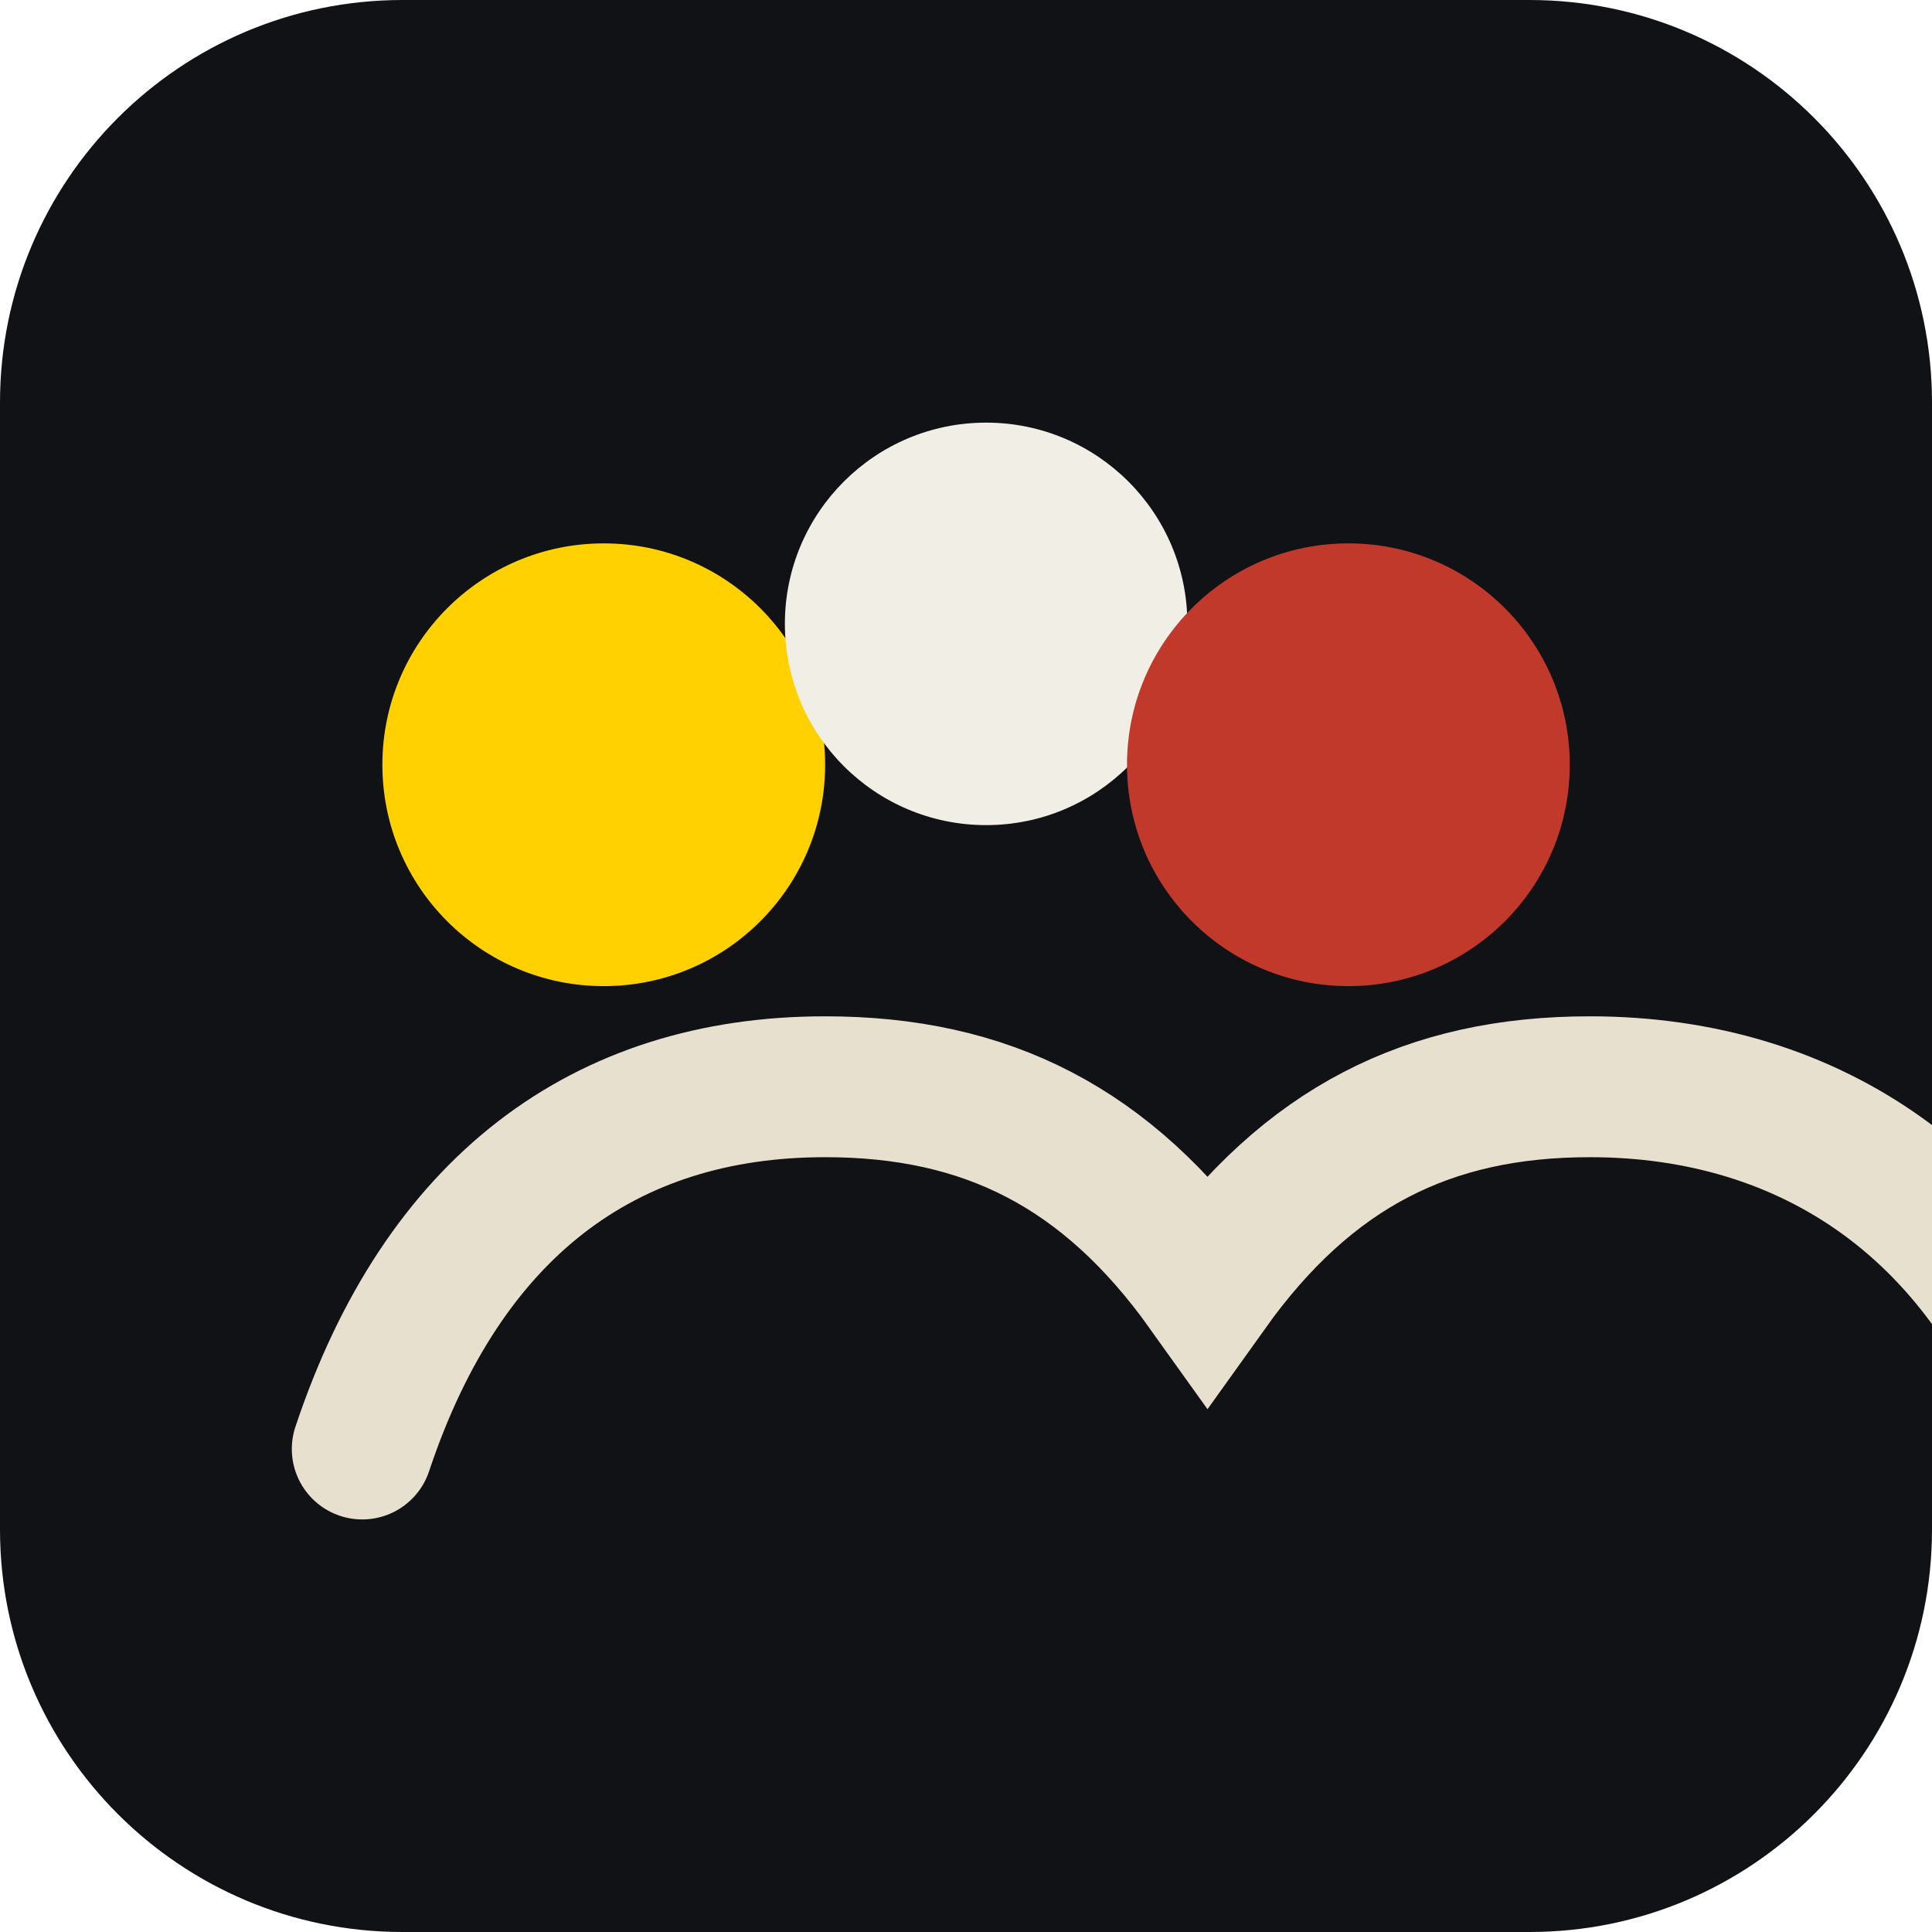
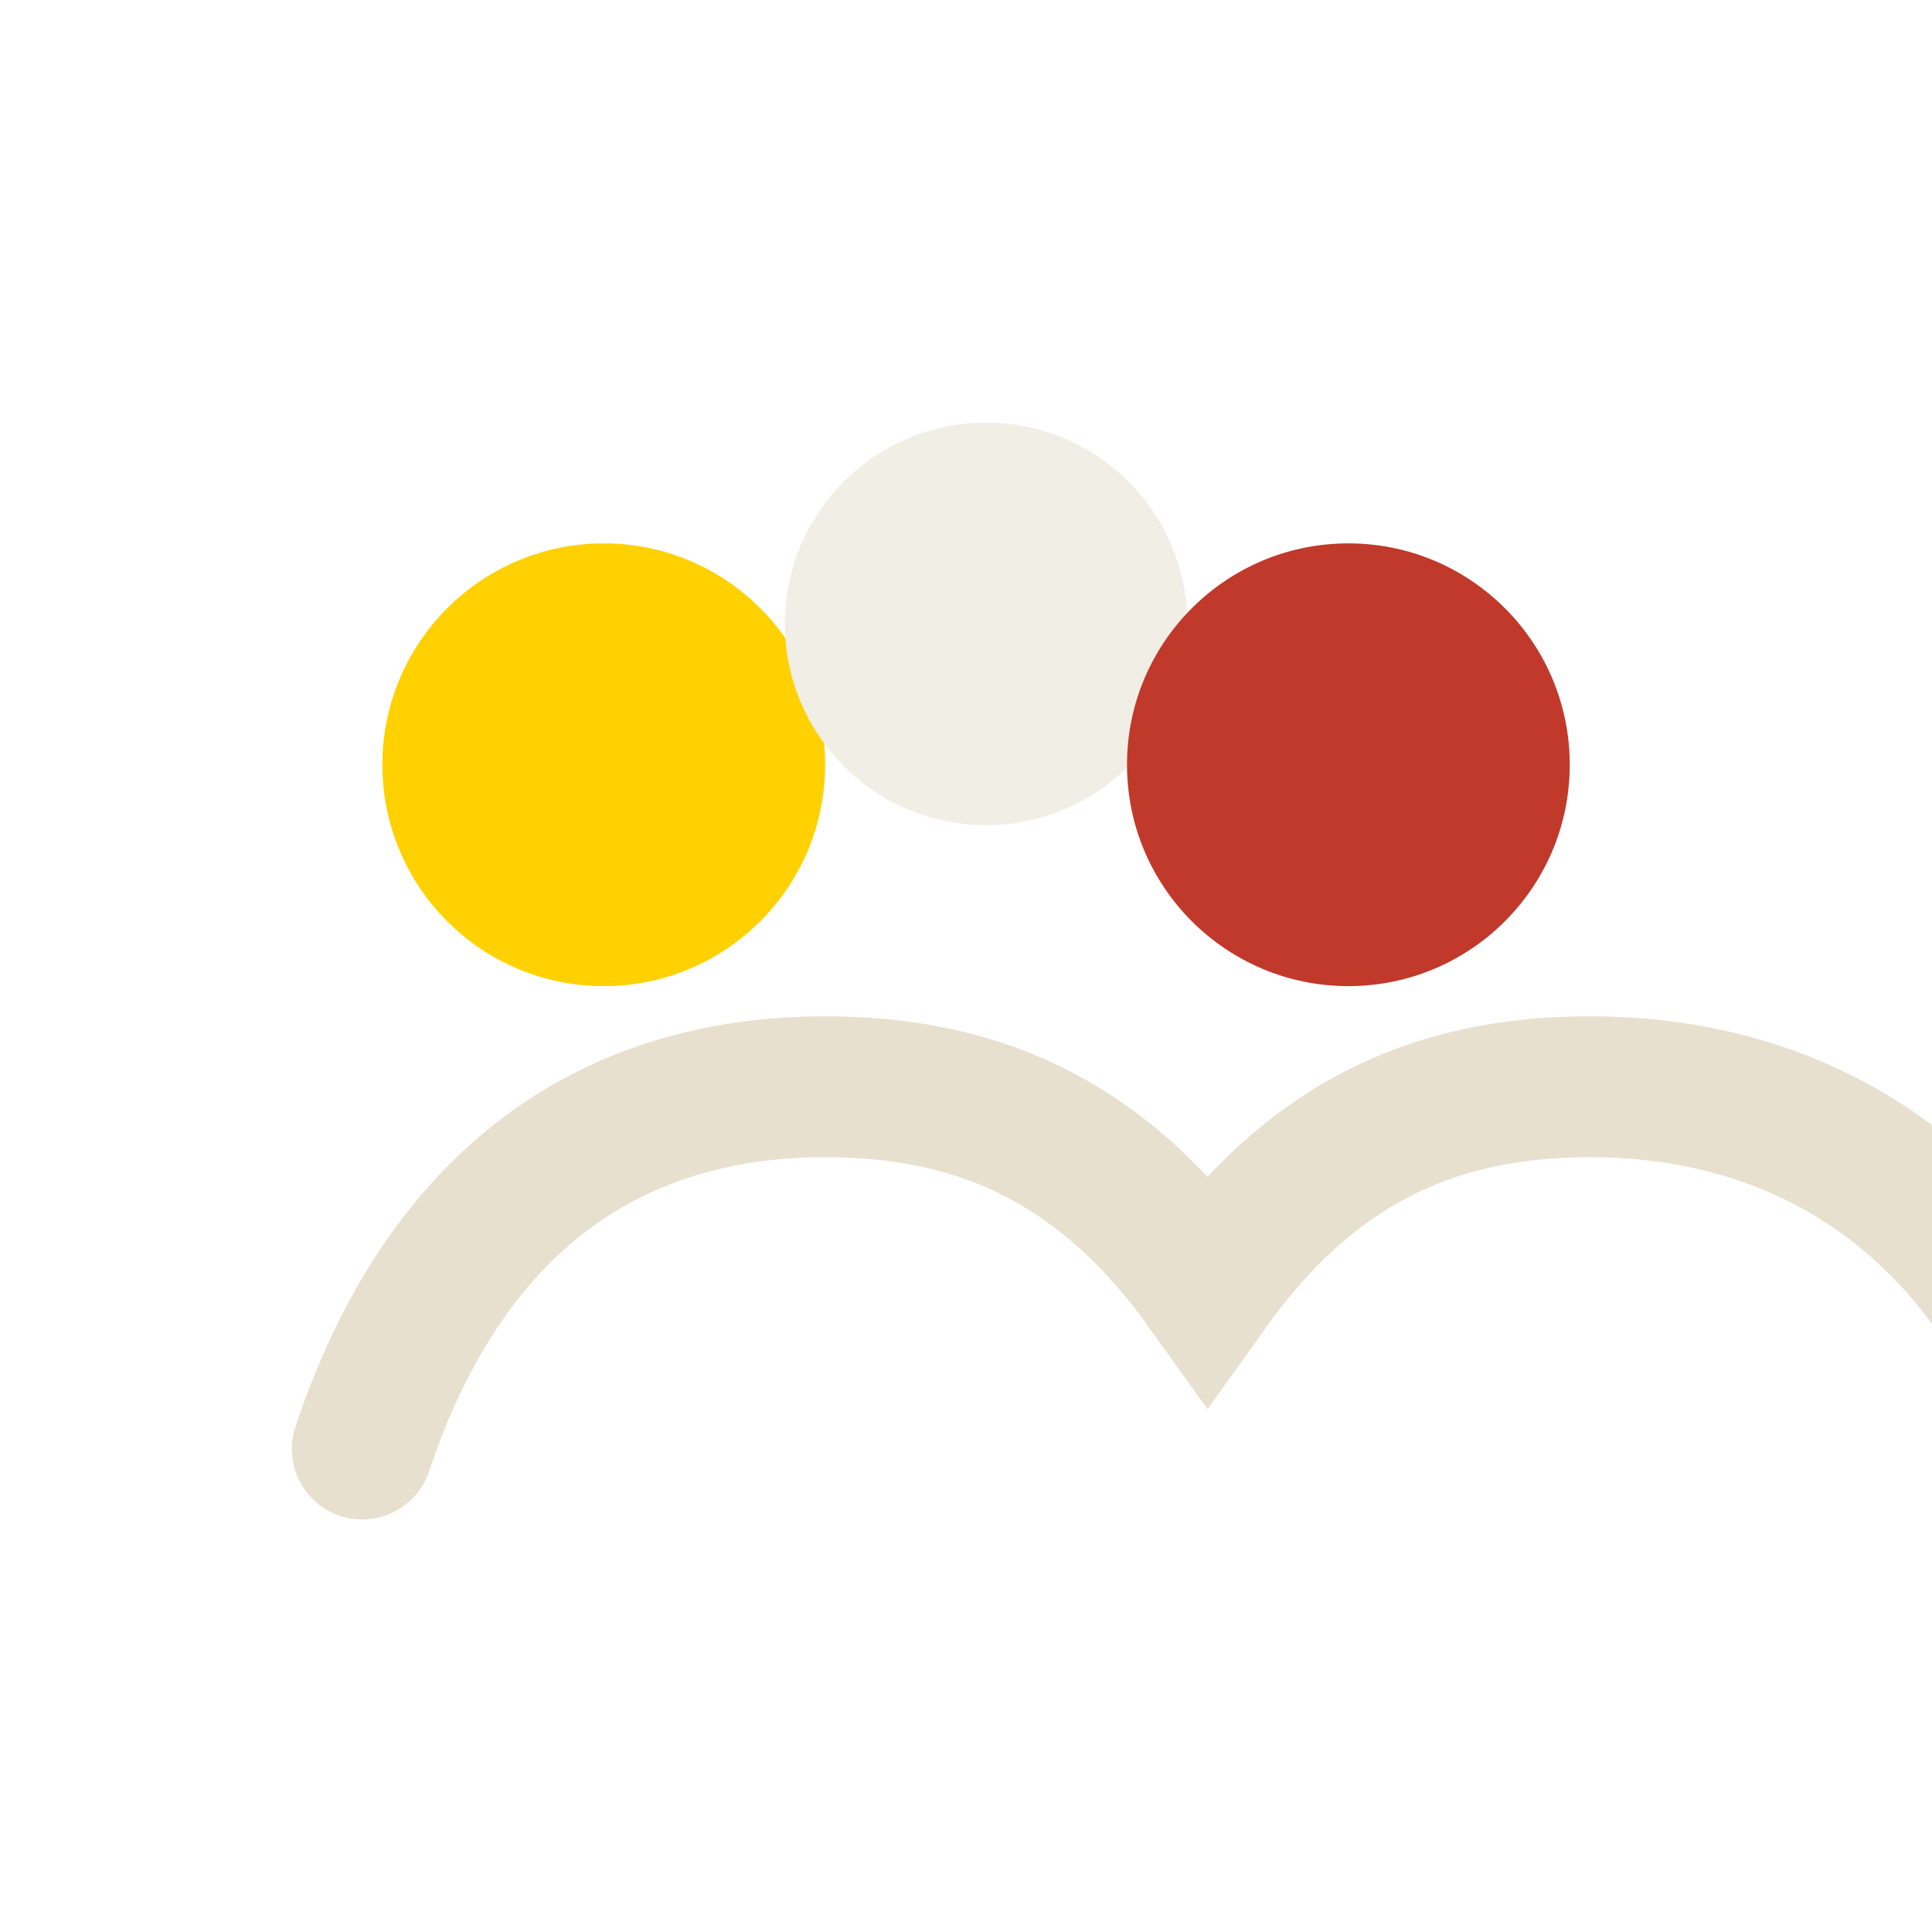
<svg xmlns="http://www.w3.org/2000/svg" viewBox="0 0 96 96" role="img" aria-labelledby="title">
-   <rect width="96" height="96" rx="20" fill="#111216" />
  <circle cx="30" cy="38" r="11" fill="#ffd100" />
  <circle cx="49" cy="31" r="10" fill="#f1eee5" />
  <circle cx="67" cy="38" r="11" fill="#c0392b" />
  <path d="M18 72c4-12 12-18 23-18 8 0 14 3 19 10 5-7 11-10 19-10 11 0 20 6 24 18" fill="none" stroke="#e8e0cf" stroke-width="7" stroke-linecap="round" />
</svg>
